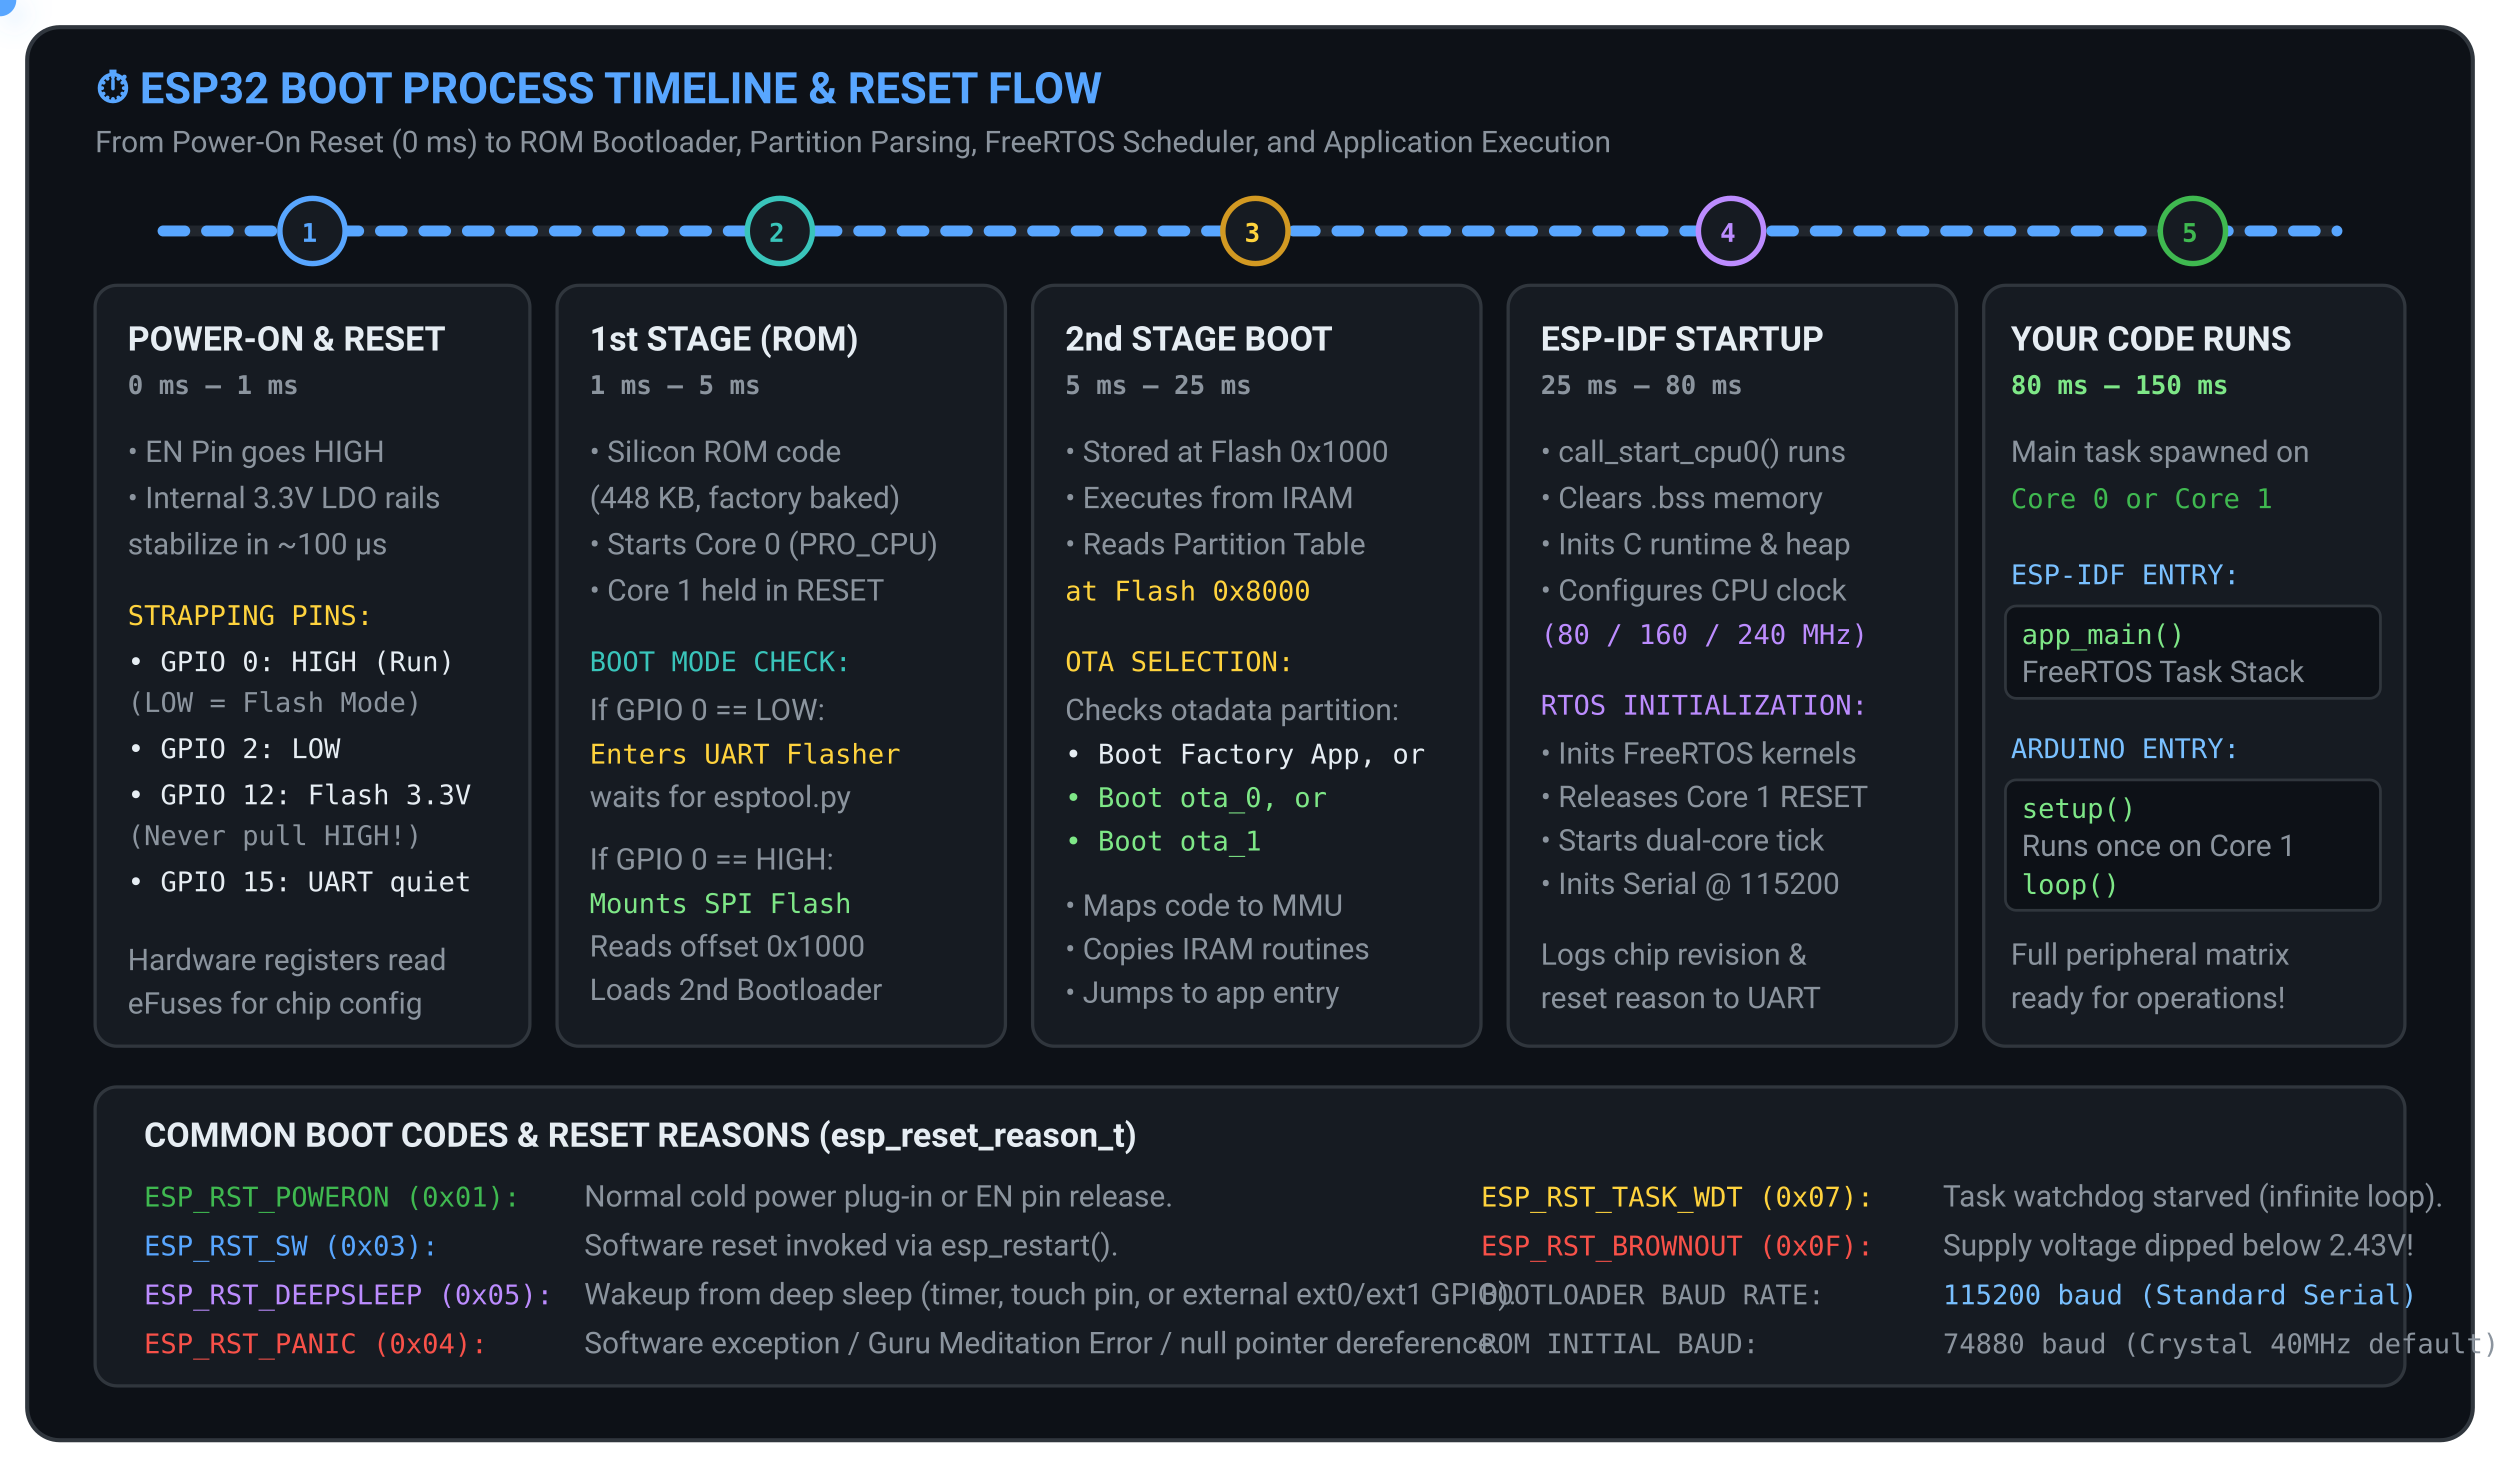
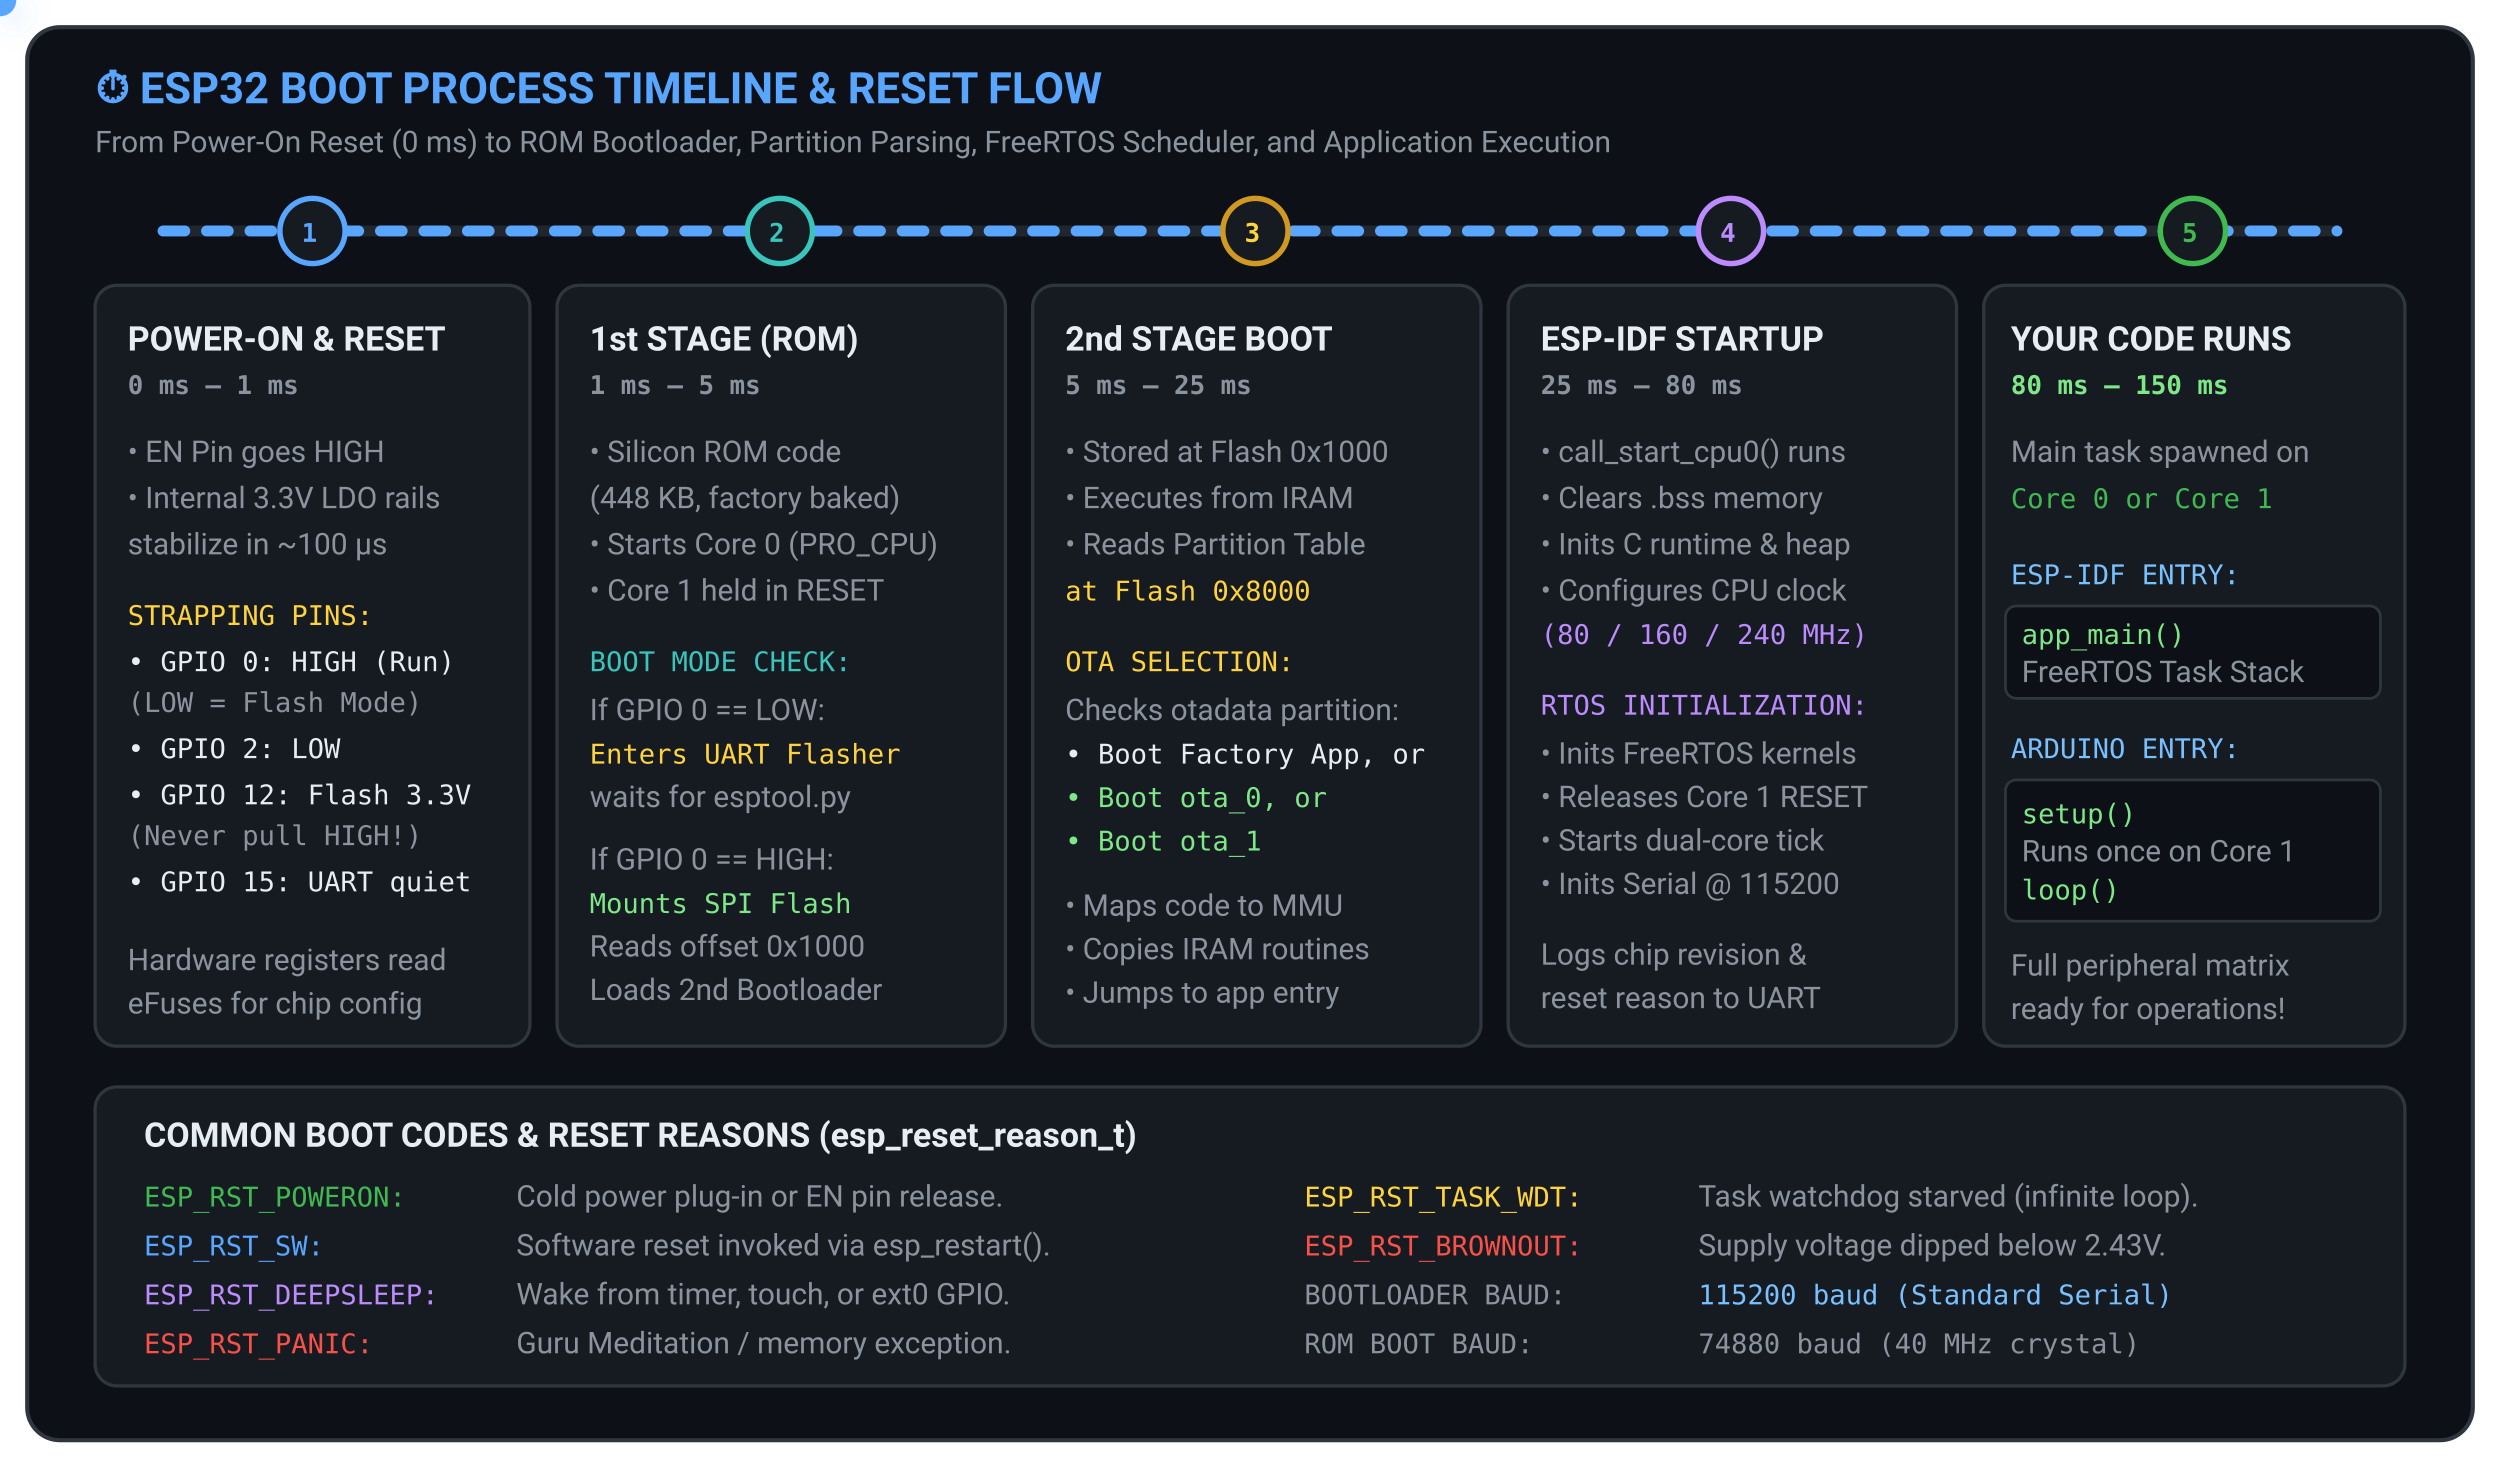
<svg xmlns="http://www.w3.org/2000/svg" viewBox="0 0 920 540" width="100%" height="100%">
  <defs>
    <style>
      .bg { fill: #0d1117; stroke: #30363d; stroke-width: 1.5; rx: 12px; }
      .card { fill: #161b22; stroke: #30363d; stroke-width: 1.2; rx: 8px; }
      .header { font-family: -apple-system, BlinkMacSystemFont, "Segoe UI", Roboto, sans-serif; font-size: 16px; font-weight: 700; }
      .title { font-family: -apple-system, BlinkMacSystemFont, "Segoe UI", Roboto, sans-serif; font-size: 12.5px; font-weight: 600; fill: #e6edf3; }
      .mono { font-family: ui-monospace, SFMono-Regular, "SF Mono", Menlo, Consolas, monospace; font-size: 11px; }
      .mono-sm { font-family: ui-monospace, SFMono-Regular, "SF Mono", Menlo, Consolas, monospace; font-size: 10px; }
      .sub { font-family: -apple-system, BlinkMacSystemFont, "Segoe UI", Roboto, sans-serif; font-size: 11px; fill: #8b949e; }
      .badge { font-family: ui-monospace, SFMono-Regular, "SF Mono", monospace; font-size: 9.5px; font-weight: 700; }

      /* Animated timeline runner */
      .track-line { stroke: #21262d; stroke-width: 4; stroke-linecap: round; }
      .flow-line { stroke: #58a6ff; stroke-width: 4; stroke-linecap: round; stroke-dasharray: 8 8; animation: runner 2s linear infinite; }
      @keyframes runner { to { stroke-dashoffset: -32; } }

      .boot-marker { fill: #58a6ff; filter: drop-shadow(0 0 6px #58a6ff); }
      .glow-green { fill: #3fb950; filter: drop-shadow(0 0 6px #3fb950); }
    </style>
  </defs>
  <rect x="10" y="10" width="900" height="520" class="bg" />
  <text x="35" y="38" class="header" fill="#58a6ff">⏱️ ESP32 BOOT PROCESS TIMELINE &amp; RESET FLOW</text>
  <text x="35" y="56" class="sub">From Power-On Reset (0 ms) to ROM Bootloader, Partition Parsing, FreeRTOS Scheduler, and Application Execution</text>
  <line x1="60" y1="85" x2="860" y2="85" class="track-line" />
  <line x1="60" y1="85" x2="860" y2="85" class="flow-line" />
  <circle r="6" class="boot-marker">
    <animateMotion path="M 60 85 L 860 85" dur="3.5s" repeatCount="indefinite" />
  </circle>
  <g transform="translate(35, 105)">
    <rect x="0" y="0" width="160" height="280" class="card" stroke="#58a6ff" stroke-width="1.2" />
    <circle cx="80" cy="-20" r="12" fill="#161b22" stroke="#58a6ff" stroke-width="2" />
    <text x="76" y="-16" class="badge" fill="#58a6ff">1</text>
    <text x="12" y="24" class="title" fill="#58a6ff">POWER-ON &amp; RESET</text>
    <text x="12" y="40" class="badge" fill="#8b949e">0 ms — 1 ms</text>
    <text x="12" y="65" class="sub">• EN Pin goes HIGH</text>
    <text x="12" y="82" class="sub">• Internal 3.3V LDO rails</text>
    <text x="12" y="99" class="sub">  stabilize in ~100 µs</text>
    <text x="12" y="125" class="mono-sm" fill="#ffd33d">STRAPPING PINS:</text>
    <text x="12" y="142" class="mono-sm" fill="#e6edf3">• GPIO 0: HIGH (Run)</text>
    <text x="12" y="157" class="mono-sm" fill="#8b949e">  (LOW = Flash Mode)</text>
    <text x="12" y="174" class="mono-sm" fill="#e6edf3">• GPIO 2: LOW</text>
    <text x="12" y="191" class="mono-sm" fill="#e6edf3">• GPIO 12: Flash 3.3V</text>
    <text x="12" y="206" class="mono-sm" fill="#8b949e">  (Never pull HIGH!)</text>
    <text x="12" y="223" class="mono-sm" fill="#e6edf3">• GPIO 15: UART quiet</text>
    <text x="12" y="252" class="sub">Hardware registers read</text>
    <text x="12" y="268" class="sub">eFuses for chip config</text>
  </g>
  <g transform="translate(205, 105)">
    <rect x="0" y="0" width="165" height="280" class="card" stroke="#39c5bb" stroke-width="1.2" />
    <circle cx="82" cy="-20" r="12" fill="#161b22" stroke="#39c5bb" stroke-width="2" />
    <text x="78" y="-16" class="badge" fill="#39c5bb">2</text>
    <text x="12" y="24" class="title" fill="#39c5bb">1st STAGE (ROM)</text>
    <text x="12" y="40" class="badge" fill="#8b949e">1 ms — 5 ms</text>
    <text x="12" y="65" class="sub">• Silicon ROM code</text>
    <text x="12" y="82" class="sub">  (448 KB, factory baked)</text>
    <text x="12" y="99" class="sub">• Starts Core 0 (PRO_CPU)</text>
    <text x="12" y="116" class="sub">• Core 1 held in RESET</text>
    <text x="12" y="142" class="mono-sm" fill="#39c5bb">BOOT MODE CHECK:</text>
    <text x="12" y="160" class="sub">If GPIO 0 == LOW:</text>
    <text x="12" y="176" class="mono-sm" fill="#ffd33d">  Enters UART Flasher</text>
    <text x="12" y="192" class="sub">  waits for esptool.py</text>
    <text x="12" y="215" class="sub">If GPIO 0 == HIGH:</text>
    <text x="12" y="231" class="mono-sm" fill="#7ee787">  Mounts SPI Flash</text>
    <text x="12" y="247" class="sub">  Reads offset 0x1000</text>
    <text x="12" y="263" class="sub">  Loads 2nd Bootloader</text>
  </g>
  <g transform="translate(380, 105)">
    <rect x="0" y="0" width="165" height="280" class="card" stroke="#d29922" stroke-width="1.2" />
    <circle cx="82" cy="-20" r="12" fill="#161b22" stroke="#d29922" stroke-width="2" />
    <text x="78" y="-16" class="badge" fill="#ffd33d">3</text>
    <text x="12" y="24" class="title" fill="#ffd33d">2nd STAGE BOOT</text>
    <text x="12" y="40" class="badge" fill="#8b949e">5 ms — 25 ms</text>
    <text x="12" y="65" class="sub">• Stored at Flash 0x1000</text>
    <text x="12" y="82" class="sub">• Executes from IRAM</text>
    <text x="12" y="99" class="sub">• Reads Partition Table</text>
    <text x="12" y="116" class="mono-sm" fill="#ffd33d">  at Flash 0x8000</text>
    <text x="12" y="142" class="mono-sm" fill="#ffd33d">OTA SELECTION:</text>
    <text x="12" y="160" class="sub">Checks otadata partition:</text>
    <text x="12" y="176" class="mono-sm" fill="#e6edf3">• Boot Factory App, or</text>
    <text x="12" y="192" class="mono-sm" fill="#7ee787">• Boot ota_0, or</text>
    <text x="12" y="208" class="mono-sm" fill="#7ee787">• Boot ota_1</text>
    <text x="12" y="232" class="sub">• Maps code to MMU</text>
    <text x="12" y="248" class="sub">• Copies IRAM routines</text>
    <text x="12" y="264" class="sub">• Jumps to app entry</text>
  </g>
  <g transform="translate(555, 105)">
    <rect x="0" y="0" width="165" height="280" class="card" stroke="#bc8cff" stroke-width="1.2" />
    <circle cx="82" cy="-20" r="12" fill="#161b22" stroke="#bc8cff" stroke-width="2" />
    <text x="78" y="-16" class="badge" fill="#bc8cff">4</text>
    <text x="12" y="24" class="title" fill="#bc8cff">ESP-IDF STARTUP</text>
    <text x="12" y="40" class="badge" fill="#8b949e">25 ms — 80 ms</text>
    <text x="12" y="65" class="sub">• call_start_cpu0() runs</text>
    <text x="12" y="82" class="sub">• Clears .bss memory</text>
    <text x="12" y="99" class="sub">• Inits C runtime &amp; heap</text>
    <text x="12" y="116" class="sub">• Configures CPU clock</text>
    <text x="12" y="132" class="mono-sm" fill="#bc8cff">  (80 / 160 / 240 MHz)</text>
    <text x="12" y="158" class="mono-sm" fill="#bc8cff">RTOS INITIALIZATION:</text>
    <text x="12" y="176" class="sub">• Inits FreeRTOS kernels</text>
    <text x="12" y="192" class="sub">• Releases Core 1 RESET</text>
    <text x="12" y="208" class="sub">• Starts dual-core tick</text>
    <text x="12" y="224" class="sub">• Inits Serial @ 115200</text>
    <text x="12" y="250" class="sub">Logs chip revision &amp;</text>
    <text x="12" y="266" class="sub">reset reason to UART</text>
  </g>
  <g transform="translate(730, 105)">
    <rect x="0" y="0" width="155" height="280" class="card" stroke="#3fb950" stroke-width="1.5" />
    <circle cx="77" cy="-20" r="12" fill="#161b22" stroke="#3fb950" stroke-width="2" />
    <text x="73" y="-16" class="badge" fill="#3fb950">5</text>
    <text x="10" y="24" class="title" fill="#3fb950">YOUR CODE RUNS</text>
    <text x="10" y="40" class="badge" fill="#7ee787">80 ms — 150 ms</text>
    <text x="10" y="65" class="sub">Main task spawned on</text>
    <text x="10" y="82" class="mono-sm" fill="#3fb950">Core 0 or Core 1</text>
    <text x="10" y="110" class="mono-sm" fill="#79c0ff">ESP-IDF ENTRY:</text>
    <rect x="8" y="118" width="138" height="34" rx="4" fill="#0d1117" stroke="#30363d" />
    <text x="14" y="132" class="mono-sm" fill="#7ee787">app_main()</text>
    <text x="14" y="146" class="sub">FreeRTOS Task Stack</text>
    <text x="10" y="174" class="mono-sm" fill="#79c0ff">ARDUINO ENTRY:</text>
-     <rect x="8" y="182" width="138" height="48" rx="4" fill="#0d1117" stroke="#30363d" />
-     <text x="14" y="196" class="mono-sm" fill="#7ee787">setup()</text>
-     <text x="14" y="210" class="sub">Runs once on Core 1</text>
-     <text x="14" y="224" class="mono-sm" fill="#7ee787">loop()</text>
-     <text x="10" y="250" class="sub">Full peripheral matrix</text>
-     <text x="10" y="266" class="sub">ready for operations!</text>
+     <rect x="8" y="182" width="138" height="52" rx="4" fill="#0d1117" stroke="#30363d" />
+     <text x="14" y="198" class="mono-sm" fill="#7ee787">setup()</text>
+     <text x="14" y="212" class="sub">Runs once on Core 1</text>
+     <text x="14" y="226" class="mono-sm" fill="#7ee787">loop()</text>
+     <text x="10" y="254" class="sub">Full peripheral matrix</text>
+     <text x="10" y="270" class="sub">ready for operations!</text>
  </g>
  <g transform="translate(35, 400)">
    <rect x="0" y="0" width="850" height="110" class="card" fill="#13171f" stroke="#30363d" />
    <text x="18" y="22" class="title" fill="#58a6ff">COMMON BOOT CODES &amp; RESET REASONS (esp_reset_reason_t)</text>
-     <text x="18" y="44" class="mono-sm" fill="#3fb950">ESP_RST_POWERON (0x01):</text>
-     <text x="180" y="44" class="sub">Normal cold power plug-in or EN pin release.</text>
-     <text x="18" y="62" class="mono-sm" fill="#58a6ff">ESP_RST_SW (0x03):</text>
-     <text x="180" y="62" class="sub">Software reset invoked via esp_restart().</text>
-     <text x="18" y="80" class="mono-sm" fill="#bc8cff">ESP_RST_DEEPSLEEP (0x05):</text>
-     <text x="180" y="80" class="sub">Wakeup from deep sleep (timer, touch pin, or external ext0/ext1 GPIO).</text>
-     <text x="18" y="98" class="mono-sm" fill="#f85149">ESP_RST_PANIC (0x04):</text>
-     <text x="180" y="98" class="sub">Software exception / Guru Meditation Error / null pointer dereference.</text>
-     <text x="510" y="44" class="mono-sm" fill="#ffd33d">ESP_RST_TASK_WDT (0x07):</text>
-     <text x="680" y="44" class="sub">Task watchdog starved (infinite loop).</text>
-     <text x="510" y="62" class="mono-sm" fill="#f85149">ESP_RST_BROWNOUT (0x0F):</text>
-     <text x="680" y="62" class="sub">Supply voltage dipped below 2.43V!</text>
-     <text x="510" y="80" class="mono-sm" fill="#8b949e">BOOTLOADER BAUD RATE:</text>
-     <text x="680" y="80" class="mono-sm" fill="#79c0ff">115200 baud (Standard Serial)</text>
-     <text x="510" y="98" class="mono-sm" fill="#8b949e">ROM INITIAL BAUD:</text>
-     <text x="680" y="98" class="mono-sm" fill="#8b949e">74880 baud (Crystal 40MHz default)</text>
+     <text x="18" y="44" class="mono-sm" fill="#3fb950">ESP_RST_POWERON:</text>
+     <text x="155" y="44" class="sub">Cold power plug-in or EN pin release.</text>
+     <text x="18" y="62" class="mono-sm" fill="#58a6ff">ESP_RST_SW:</text>
+     <text x="155" y="62" class="sub">Software reset invoked via esp_restart().</text>
+     <text x="18" y="80" class="mono-sm" fill="#bc8cff">ESP_RST_DEEPSLEEP:</text>
+     <text x="155" y="80" class="sub">Wake from timer, touch, or ext0 GPIO.</text>
+     <text x="18" y="98" class="mono-sm" fill="#f85149">ESP_RST_PANIC:</text>
+     <text x="155" y="98" class="sub">Guru Meditation / memory exception.</text>
+     <text x="445" y="44" class="mono-sm" fill="#ffd33d">ESP_RST_TASK_WDT:</text>
+     <text x="590" y="44" class="sub">Task watchdog starved (infinite loop).</text>
+     <text x="445" y="62" class="mono-sm" fill="#f85149">ESP_RST_BROWNOUT:</text>
+     <text x="590" y="62" class="sub">Supply voltage dipped below 2.43V.</text>
+     <text x="445" y="80" class="mono-sm" fill="#8b949e">BOOTLOADER BAUD:</text>
+     <text x="590" y="80" class="mono-sm" fill="#79c0ff">115200 baud (Standard Serial)</text>
+     <text x="445" y="98" class="mono-sm" fill="#8b949e">ROM BOOT BAUD:</text>
+     <text x="590" y="98" class="mono-sm" fill="#8b949e">74880 baud (40 MHz crystal)</text>
  </g>
</svg>
